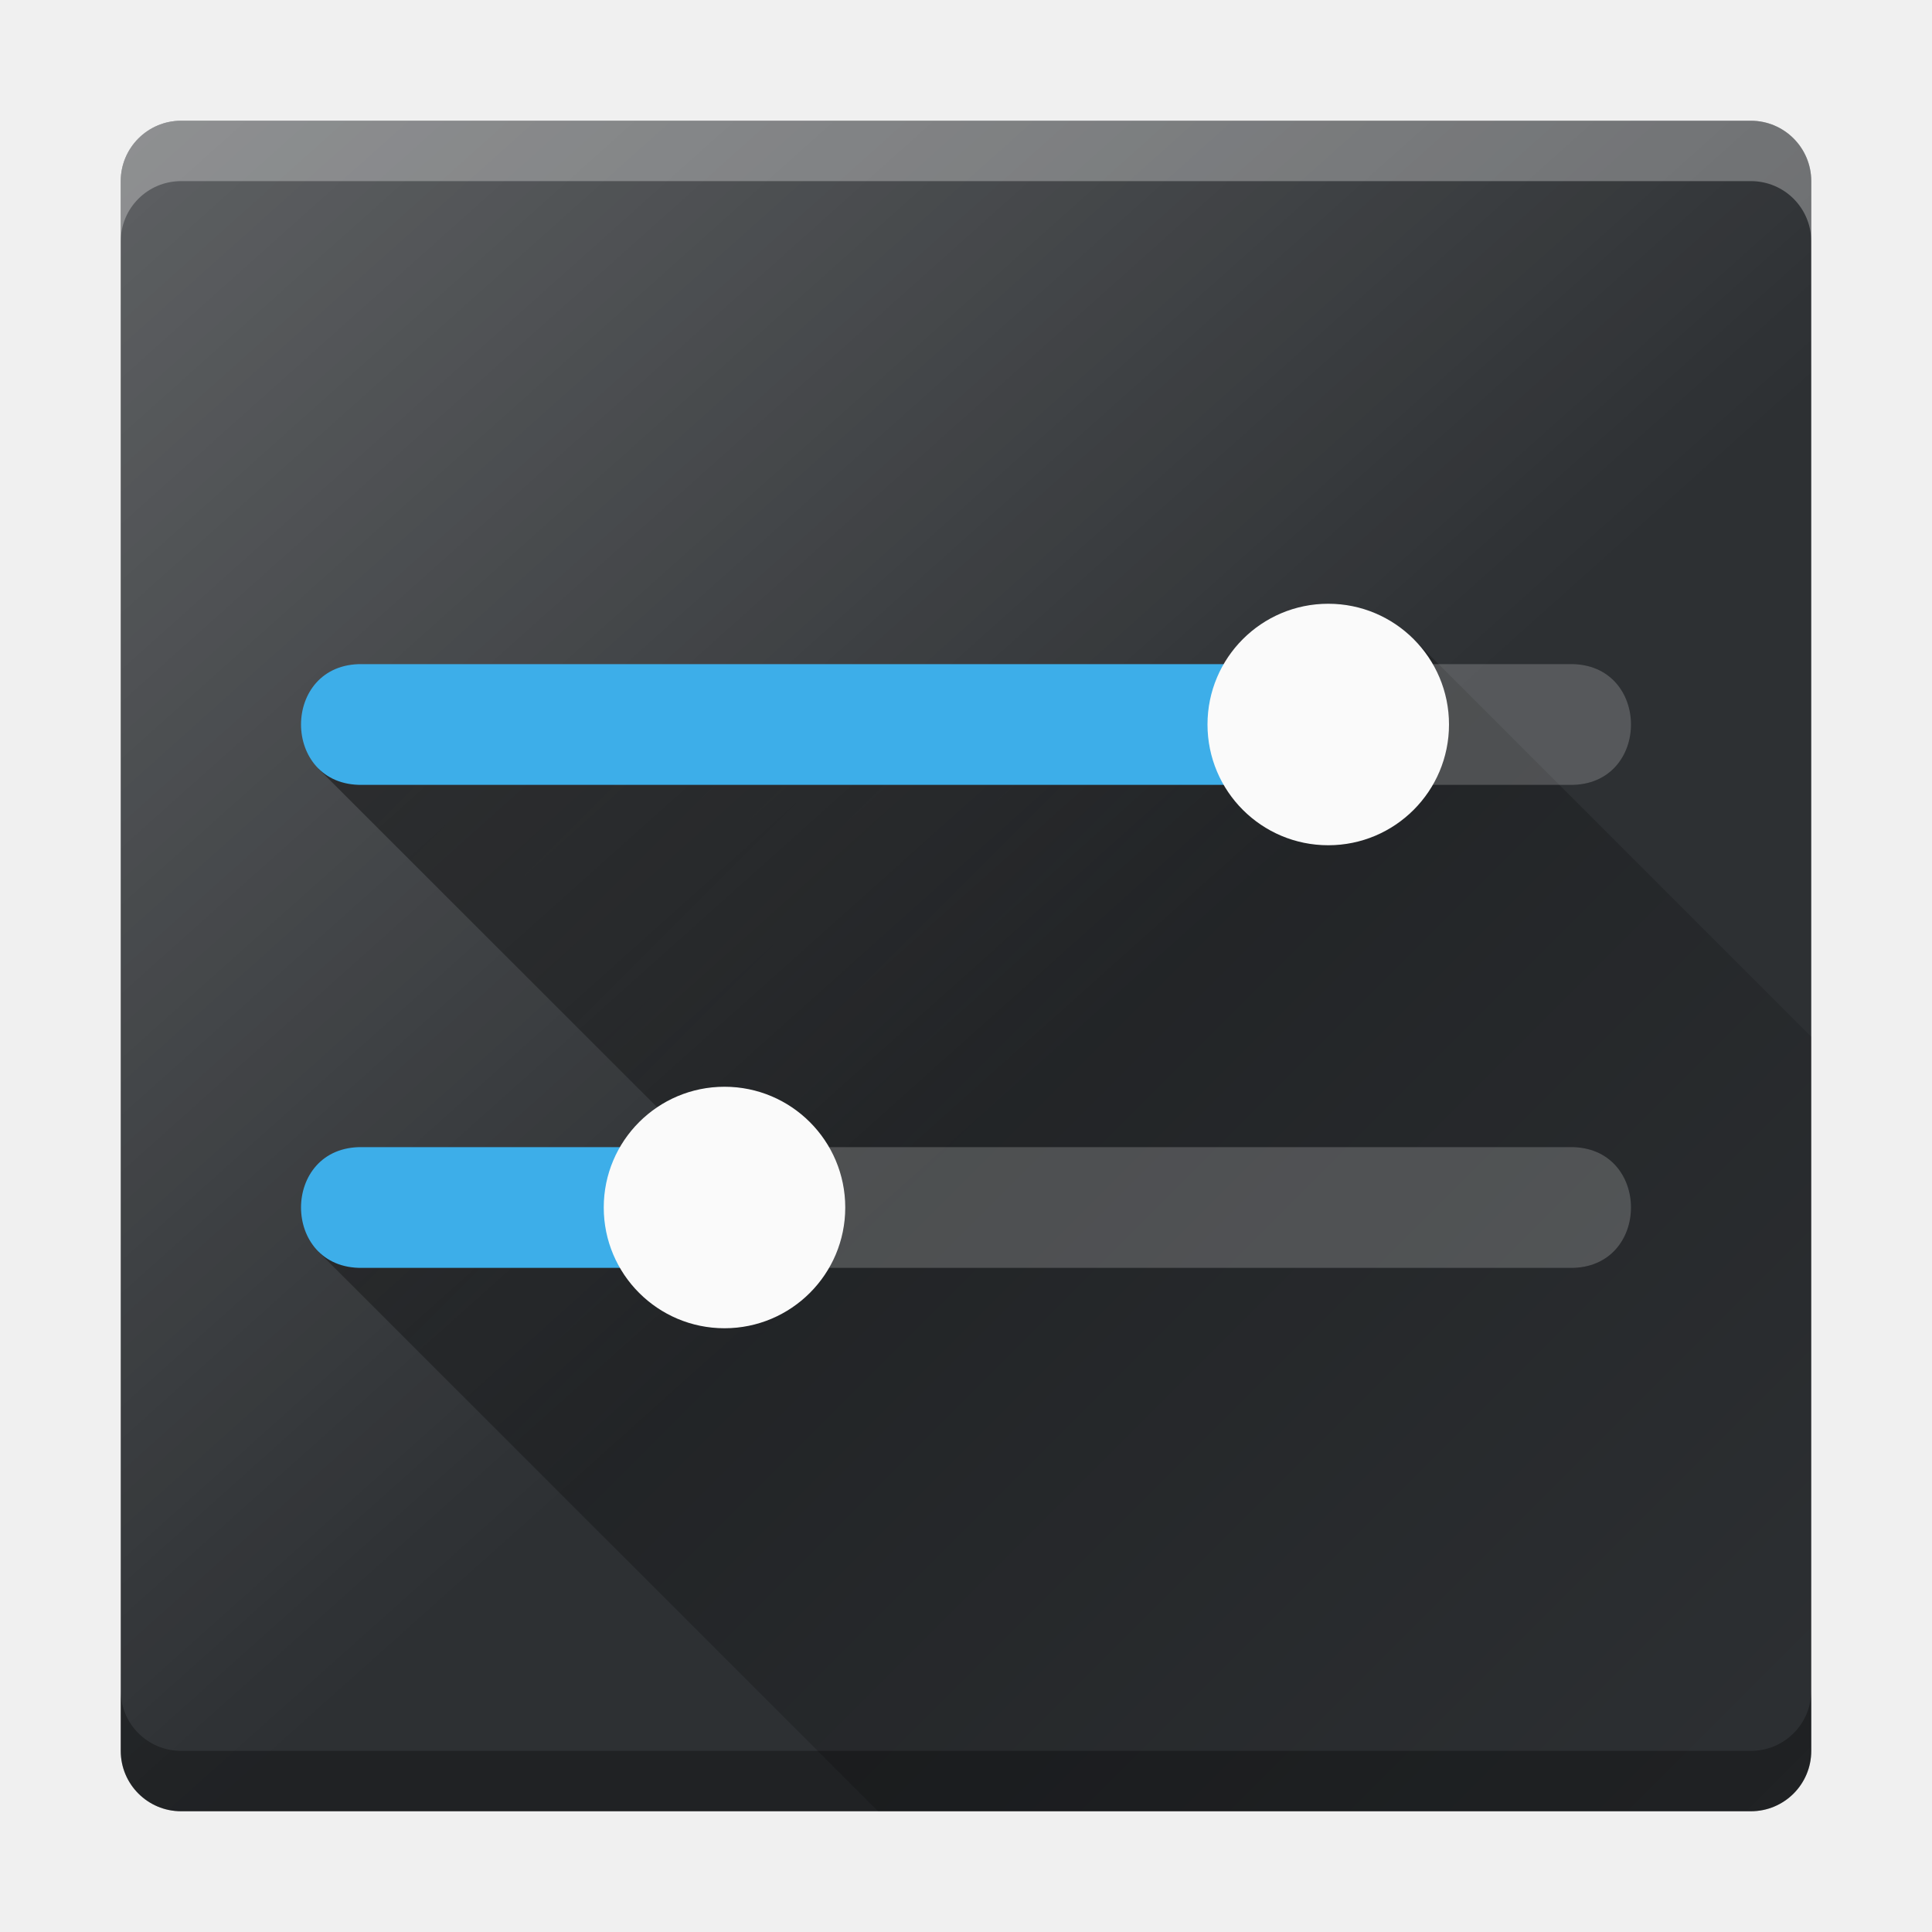
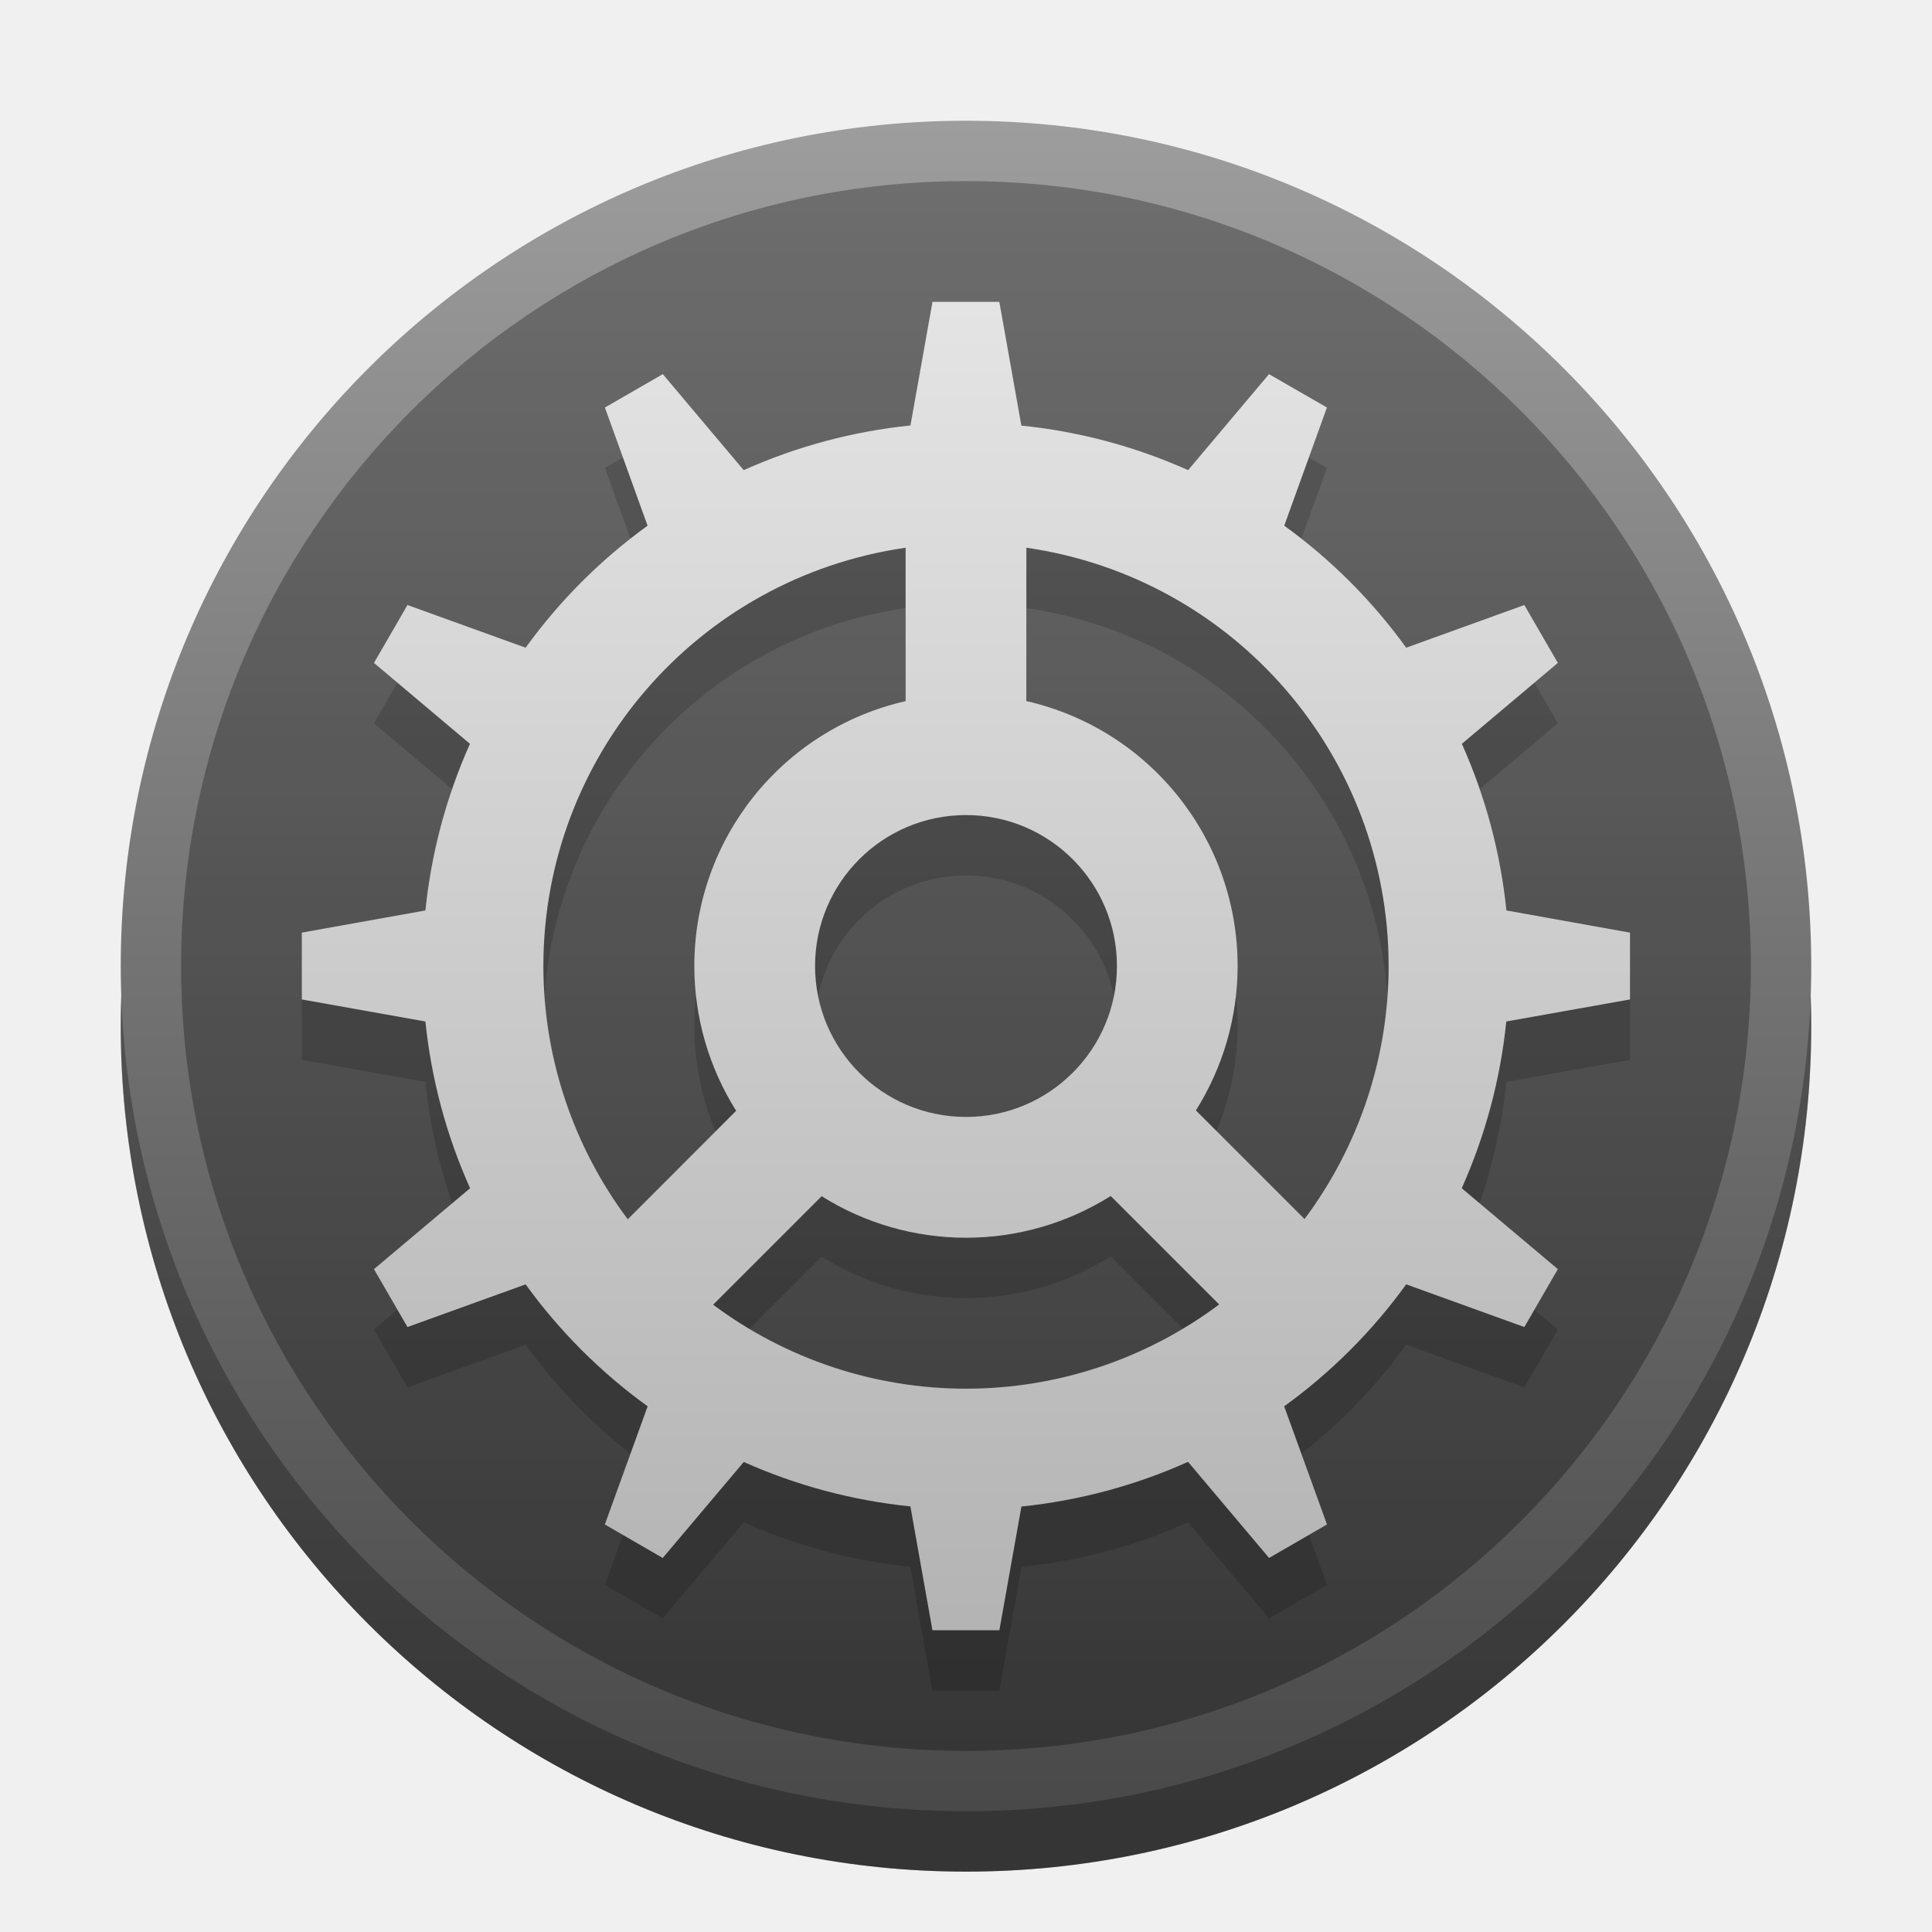
- <svg xmlns="http://www.w3.org/2000/svg" height="32" width="32">
-   <linearGradient id="a" gradientUnits="userSpaceOnUse" x2="17" y1="-1" y2="18">
-     <stop offset="0" stop-color="#fff" />
-     <stop offset="1" stop-color="#fff" stop-opacity="0" />
-   </linearGradient>
-   <linearGradient id="b" gradientUnits="userSpaceOnUse" x1="9" x2="30" y1="9" y2="30">
-     <stop offset="0" />
-     <stop offset="1" stop-opacity="0" />
-   </linearGradient>
-   <rect fill="#2d3033" height="28" rx="1" width="28" x="2" y="2" />
-   <rect fill="url(#a)" height="28" opacity=".276" rx="1" width="28" x="2" y="2" />
-   <path d="M23.414 10.586L22 12H6l-.729.729L11 18.455V20H6l-.729.729L14.545 30H29c.554 0 1-.446 1-1V17.172z" fill="url(#b)" opacity=".4" />
-   <g transform="translate(-30)">
-     <path d="M36 19c-1.352-.02-1.352 2.02 0 2h6v-2z" fill="#3daee9" />
-     <circle cx="42" cy="20" fill="#fafafa" r="2" />
-     <path d="M42 19v2h14c1.352.02 1.352-2.02 0-2z" fill="#fcfcfc" opacity=".2" />
+ <svg xmlns="http://www.w3.org/2000/svg" xmlns:xlink="http://www.w3.org/1999/xlink" version="1.1" viewBox="0 0 32 32">
+   <defs>
+     <linearGradient id="linearGradient1380-6">
+       <stop stop-color="#494949" offset="0" />
+       <stop stop-color="#9d9d9d" offset="1" />
+     </linearGradient>
+     <radialGradient id="radialGradient1157" cx="16" cy="16" r="13" gradientTransform="matrix(.21875 0 0 .27765 -30.19814 -4.10588)" gradientUnits="userSpaceOnUse">
+       <stop stop-opacity="0" offset="0" />
+       <stop stop-opacity=".004" offset=".85" />
+       <stop stop-opacity=".157" offset="1" />
+     </radialGradient>
+     <linearGradient id="linearGradient1382" x1="30" x2="30" y1="30" y2="2" gradientUnits="userSpaceOnUse" xlink:href="#linearGradient1380-6" />
+     <linearGradient id="linearGradient1414" x1="-3.753" x2="-3.753" y1="27.673" y2="4.55" gradientUnits="userSpaceOnUse">
+       <stop stop-color="#b2b2b2" offset="0" />
+       <stop stop-color="#e5e5e5" offset="1" />
+     </linearGradient>
+   </defs>
+   <circle cx="16" cy="17" r="14" fill="url(#linearGradient1382)" />
+   <circle cx="16" cy="17" r="14" fill-opacity=".275" />
+   <circle cx="16" cy="16" r="14" fill="url(#linearGradient1382)" />
+   <circle cx="16" cy="16" r="13" fill-opacity=".157" />
+   <circle cx="16" cy="16" r="13" fill="url(#radialGradient1157)" />
+   <g transform="matrix(.9514202 0 0 .9514203 30.57112 1.671142)" fill-opacity=".157">
+     <path transform="matrix(1.05106 0 0 1.05106 -32.13209 -.7054099)" d="m15.445 5-0.365 2.047a9 9 0 0 0-2.762 0.74l-1.34-1.59c-0.32 0.185-0.639 0.368-0.959 0.553l0.707 1.957a9 9 0 0 0-2.02 2.021l-1.957-0.707c-0.185 0.32-0.37 0.639-0.555 0.959l1.59 1.34a9 9 0 0 0-0.738 2.76l-2.047 0.367v1.107l2.047 0.365a9 9 0 0 0 0.74 2.762l-1.592 1.34 0.555 0.959 1.957-0.707a9 9 0 0 0 2.021 2.02l-0.709 1.957 0.959 0.555 1.342-1.59a9 9 0 0 0 2.76 0.736l0.365 2.051h1.109l0.365-2.049a9 9 0 0 0 2.76-0.74l1.342 1.592c0.32-0.185 0.639-0.37 0.959-0.555l-0.709-1.957a9 9 0 0 0 2.021-2.02l1.957 0.707c0.185-0.32 0.37-0.639 0.555-0.959l-1.592-1.34a9 9 0 0 0 0.738-2.762l2.049-0.365v-1.107l-2.047-0.367a9 9 0 0 0-0.738-2.76l1.59-1.34-0.555-0.959-1.957 0.707a9 9 0 0 0-2.02-2.021l0.707-1.957-0.959-0.553-1.34 1.59a9 9 0 0 0-2.762-0.738l-0.365-2.049zm-0.445 4.072v2.541a4.5 4.5 0 0 0-3.5 4.387 4.5 4.5 0 0 0 0.693 2.398l-1.795 1.797a7 7 0 0 1-1.398-4.195 7 7 0 0 1 6-6.928zm2 0a7 7 0 0 1 6 6.928 7 7 0 0 1-1.393 4.191l-1.799-1.799a4.5 4.5 0 0 0 0.691-2.393 4.5 4.5 0 0 0-3.5-4.387zm-1 4.428a2.5 2.5 0 0 1 2.5 2.5 2.5 2.5 0 0 1-2.5 2.5 2.5 2.5 0 0 1-2.5-2.5 2.5 2.5 0 0 1 2.5-2.5zm2.396 6.309 1.797 1.797a7 7 0 0 1-4.193 1.395 7 7 0 0 1-4.188-1.391l1.797-1.797a4.5 4.5 0 0 0 2.391 0.688 4.5 4.5 0 0 0 2.396-0.691z" fill-opacity=".157" stroke-width=".692" />
  </g>
-   <g transform="translate(-30)">
-     <path d="M36 11c-1.352-.02-1.352 2.02 0 2h16v-2z" fill="#3daee9" />
-     <circle cx="52" cy="12" fill="#fafafa" r="2" />
-     <path d="M52 11v2h4c1.352.02 1.352-2.02 0-2z" fill="#fcfcfc" opacity=".2" />
+   <g transform="matrix(.9514202 0 0 .9514203 30.57112 .6711413)" fill="url(#linearGradient1414)">
+     <path transform="matrix(1.05106 0 0 1.05106 -32.13209 -.7054099)" d="m15.445 5-0.365 2.047a9 9 0 0 0-2.762 0.74l-1.34-1.59c-0.32 0.185-0.639 0.368-0.959 0.553l0.707 1.957a9 9 0 0 0-2.02 2.021l-1.957-0.707c-0.185 0.32-0.37 0.639-0.555 0.959l1.59 1.34a9 9 0 0 0-0.738 2.76l-2.047 0.367v1.107l2.047 0.365a9 9 0 0 0 0.74 2.762l-1.592 1.34 0.555 0.959 1.957-0.707a9 9 0 0 0 2.021 2.02l-0.709 1.957 0.959 0.555 1.342-1.59a9 9 0 0 0 2.76 0.736l0.365 2.051h1.109l0.365-2.049a9 9 0 0 0 2.76-0.74l1.342 1.592c0.32-0.185 0.639-0.37 0.959-0.555l-0.709-1.957a9 9 0 0 0 2.021-2.02l1.957 0.707c0.185-0.32 0.37-0.639 0.555-0.959l-1.592-1.34a9 9 0 0 0 0.738-2.762l2.049-0.365v-1.107l-2.047-0.367a9 9 0 0 0-0.738-2.76l1.59-1.34-0.555-0.959-1.957 0.707a9 9 0 0 0-2.02-2.021l0.707-1.957-0.959-0.553-1.34 1.59a9 9 0 0 0-2.762-0.738l-0.365-2.049zm-0.445 4.072v2.541a4.5 4.5 0 0 0-3.5 4.387 4.5 4.5 0 0 0 0.693 2.398l-1.795 1.797a7 7 0 0 1-1.398-4.195 7 7 0 0 1 6-6.928zm2 0a7 7 0 0 1 6 6.928 7 7 0 0 1-1.393 4.191l-1.799-1.799a4.5 4.5 0 0 0 0.691-2.393 4.5 4.5 0 0 0-3.5-4.387zm-1 4.428a2.5 2.5 0 0 1 2.5 2.5 2.5 2.5 0 0 1-2.5 2.5 2.5 2.5 0 0 1-2.5-2.5 2.5 2.5 0 0 1 2.5-2.5zm2.396 6.309 1.797 1.797a7 7 0 0 1-4.193 1.395 7 7 0 0 1-4.188-1.391l1.797-1.797a4.5 4.5 0 0 0 2.391 0.688 4.5 4.5 0 0 0 2.396-0.691z" fill="url(#linearGradient1414)" stroke-width=".692" />
  </g>
-   <path d="M2 28v1c0 .554.446 1 1 1h26c.554 0 1-.446 1-1v-1c0 .554-.446 1-1 1H3c-.554 0-1-.446-1-1z" opacity=".3" />
-   <path d="M2 4V3c0-.554.446-1 1-1h26c.554 0 1 .446 1 1v1c0-.554-.446-1-1-1H3c-.554 0-1 .446-1 1z" fill="#fff" opacity=".3" />
</svg>
